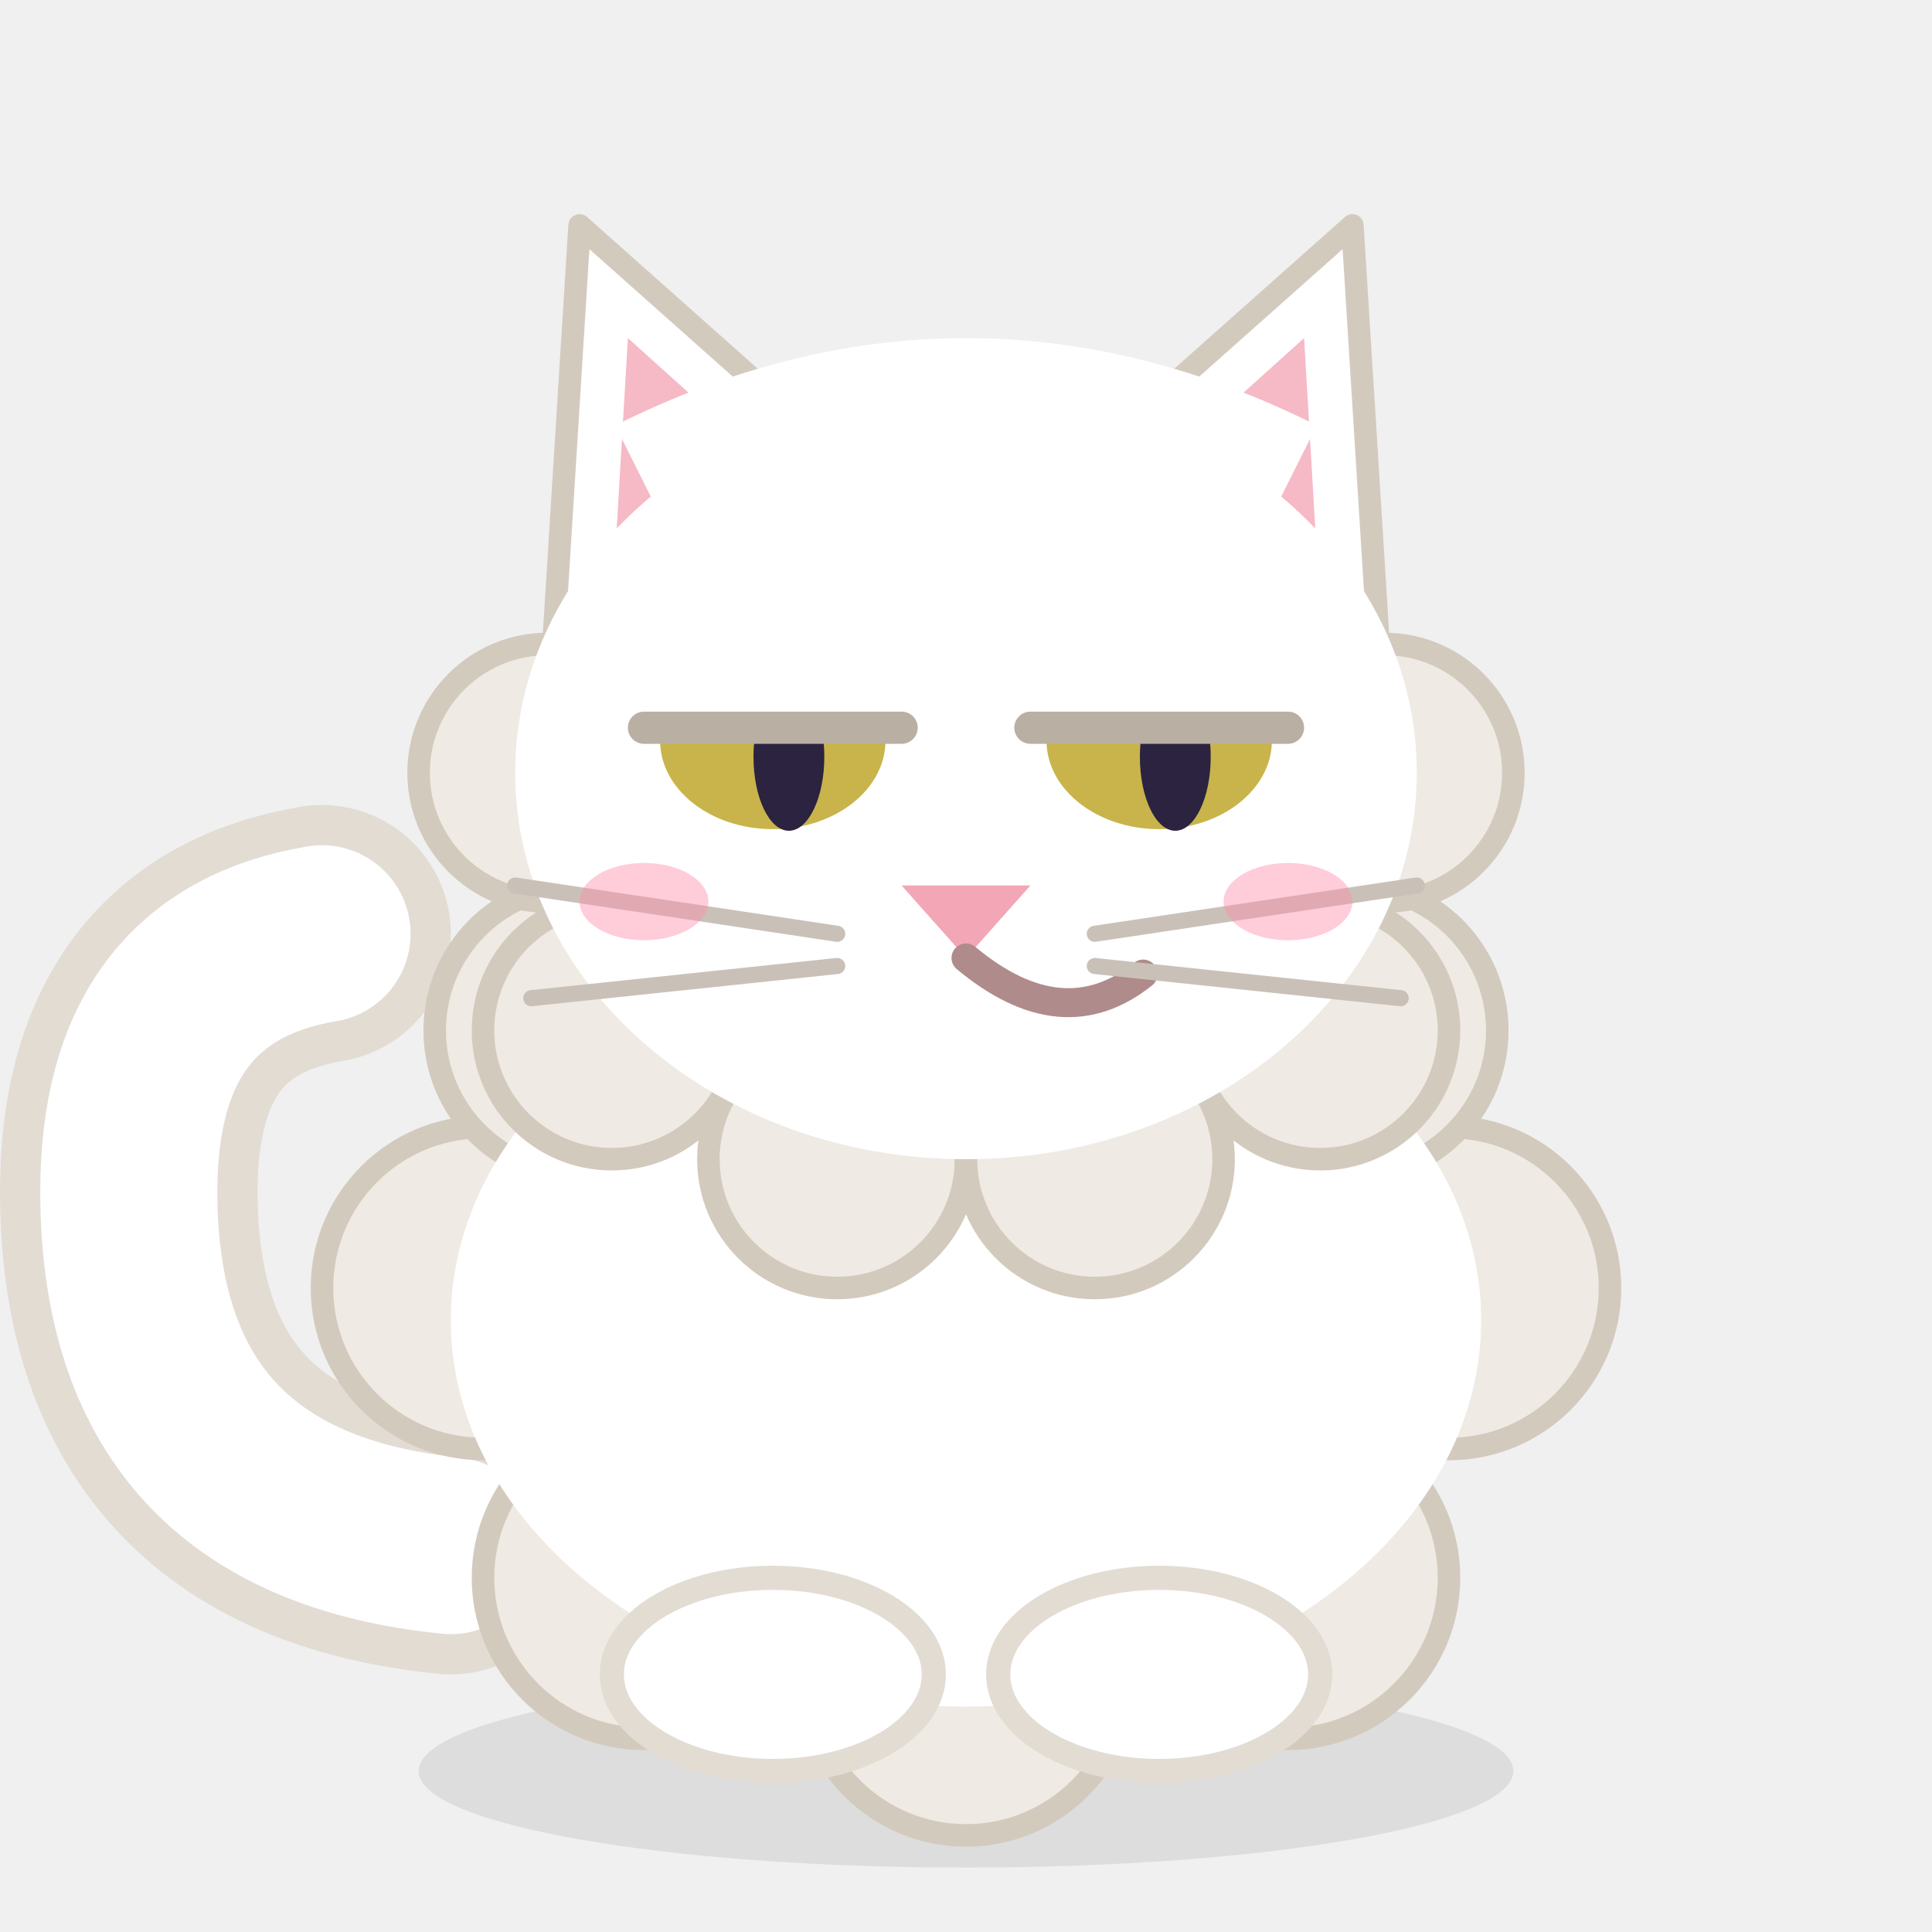
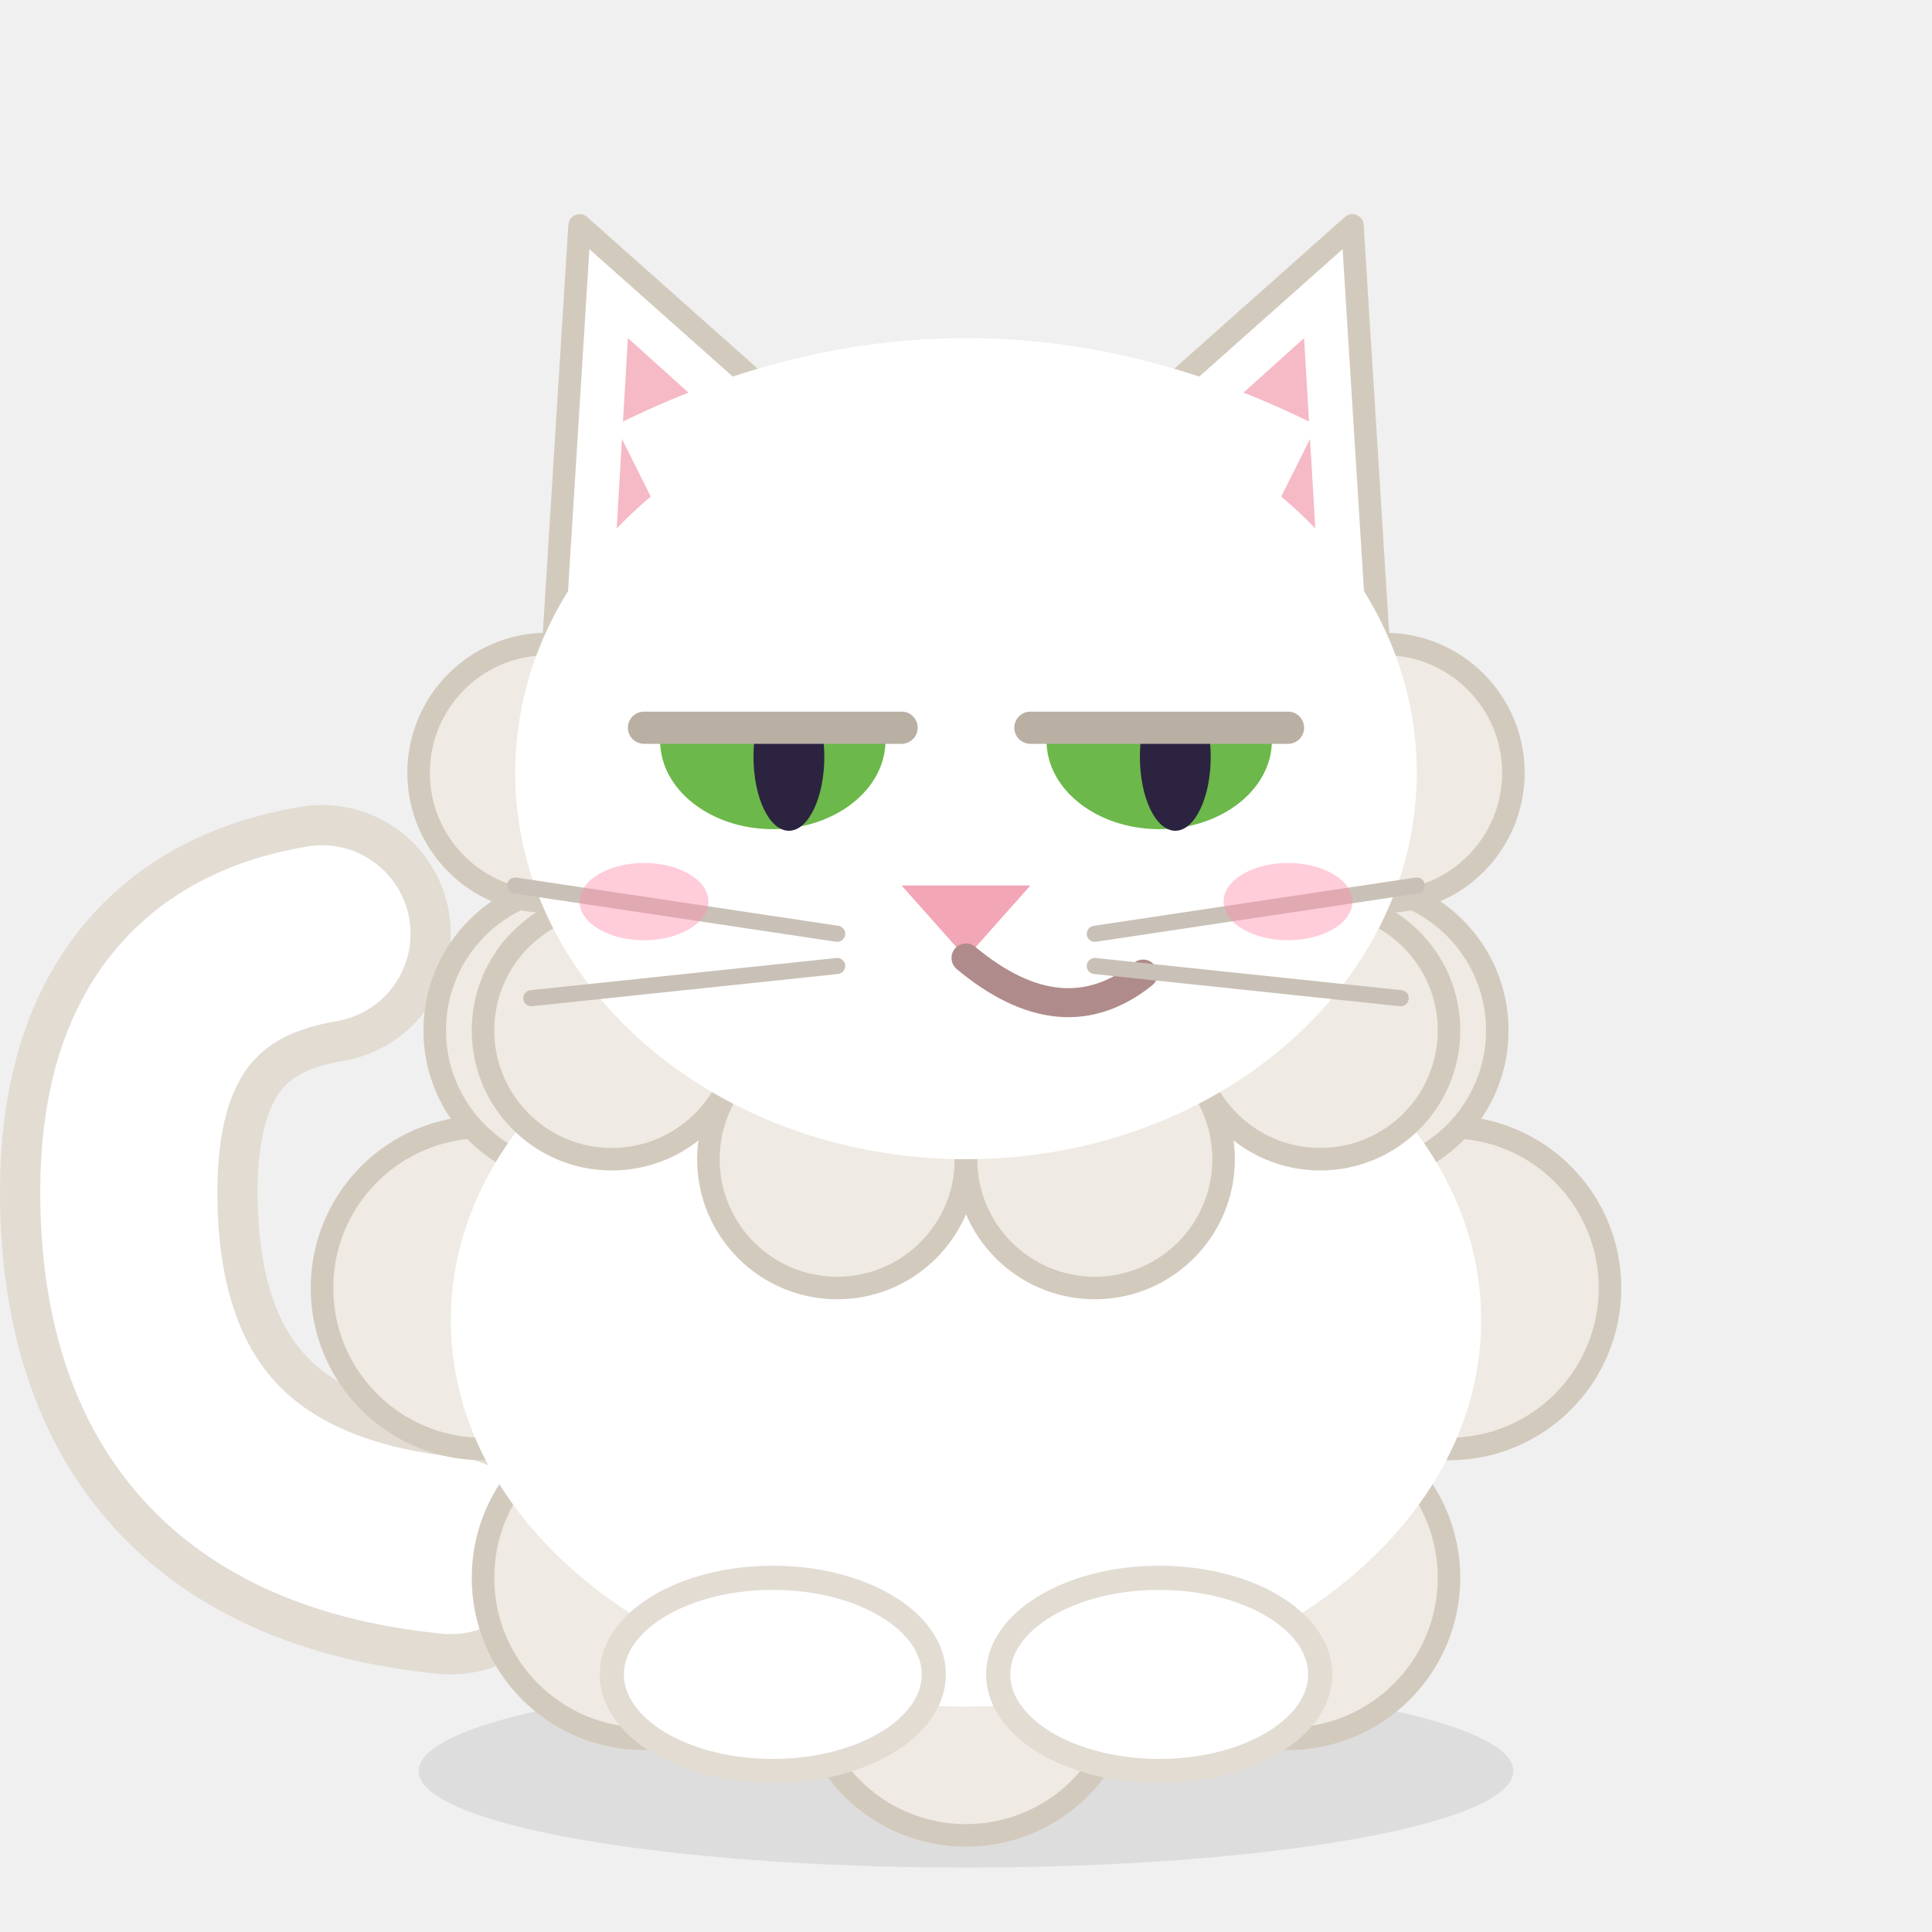
<svg xmlns="http://www.w3.org/2000/svg" viewBox="0 0 120 120">
  <ellipse cx="60" cy="110" rx="34" ry="6" fill="#000" opacity=".08" />
  <path d="M28 96q-20-2-20-22q0-14 12-16" stroke="#E2DCD3" stroke-width="16" stroke-linecap="round" fill="none" />
  <path d="M28 96q-20-2-20-22q0-14 12-16" stroke="#fff" stroke-width="11" stroke-linecap="round" fill="none" />
  <g fill="#EFEAE3" stroke="#D3CABE" stroke-width="1.4">
    <circle cx="30" cy="80" r="10" />
    <circle cx="40" cy="98" r="10" />
    <circle cx="60" cy="104" r="10" />
    <circle cx="80" cy="98" r="10" />
    <circle cx="90" cy="80" r="10" />
    <circle cx="84" cy="64" r="9" />
    <circle cx="36" cy="64" r="9" />
  </g>
  <ellipse cx="60" cy="82" rx="32" ry="24" fill="#fff" />
  <ellipse cx="48" cy="104" rx="10" ry="6" fill="#fff" stroke="#E2DCD3" stroke-width="1.5" />
  <ellipse cx="72" cy="104" rx="10" ry="6" fill="#fff" stroke="#E2DCD3" stroke-width="1.5" />
  <path d="M34 46L36 14L54 30z" fill="#fff" stroke="#D3CABE" stroke-width="1.4" stroke-linejoin="round" />
  <path d="M86 46L84 14L66 30z" fill="#fff" stroke="#D3CABE" stroke-width="1.4" stroke-linejoin="round" />
  <path d="M38 38L39 21L49 30z" fill="#F6B9C6" />
  <path d="M82 38L81 21L71 30z" fill="#F6B9C6" />
  <g fill="#EFEAE3" stroke="#D3CABE" stroke-width="1.4">
    <circle cx="34" cy="48" r="8" />
    <circle cx="38" cy="64" r="8" />
    <circle cx="52" cy="72" r="8" />
    <circle cx="68" cy="72" r="8" />
    <circle cx="82" cy="64" r="8" />
    <circle cx="86" cy="48" r="8" />
  </g>
  <ellipse cx="60" cy="48" rx="28" ry="24" fill="#fff" />
  <path d="M40 30q20-10 40 0" stroke="#fff" stroke-width="8" fill="none" />
-   <ellipse cx="48" cy="46" rx="7" ry="5.5" fill="#C8B44A" />
-   <ellipse cx="72" cy="46" rx="7" ry="5.5" fill="#C8B44A" />
+   <ellipse cx="48" cy="46" rx="7" ry="5.5" fill="#6CB84A" />
+   <ellipse cx="72" cy="46" rx="7" ry="5.5" fill="#6CB84A" />
  <ellipse cx="49" cy="47" rx="2.2" ry="4.6" fill="#2B2340" />
  <ellipse cx="73" cy="47" rx="2.2" ry="4.6" fill="#2B2340" />
  <rect x="39" y="38" width="18" height="7.4" fill="#fff" />
  <rect x="63" y="38" width="18" height="7.4" fill="#fff" />
  <path d="M40 45.2h16M64 45.2h16" stroke="#B9AFA3" stroke-width="2" stroke-linecap="round" />
  <path d="M56 55h8l-4 4.5z" fill="#F3A6B6" />
  <path d="M60 59.5q6 5 11 1" stroke="#B08B8B" stroke-width="1.8" fill="none" stroke-linecap="round" />
  <g stroke="#C9C1B7" stroke-width="1" stroke-linecap="round">
    <path d="M52 58L32 55M52 60L33 62M68 58L88 55M68 60L87 62" />
  </g>
  <ellipse cx="40" cy="56" rx="4" ry="2.4" fill="#FF8FAE" opacity=".45" />
  <ellipse cx="80" cy="56" rx="4" ry="2.4" fill="#FF8FAE" opacity=".45" />
</svg>
